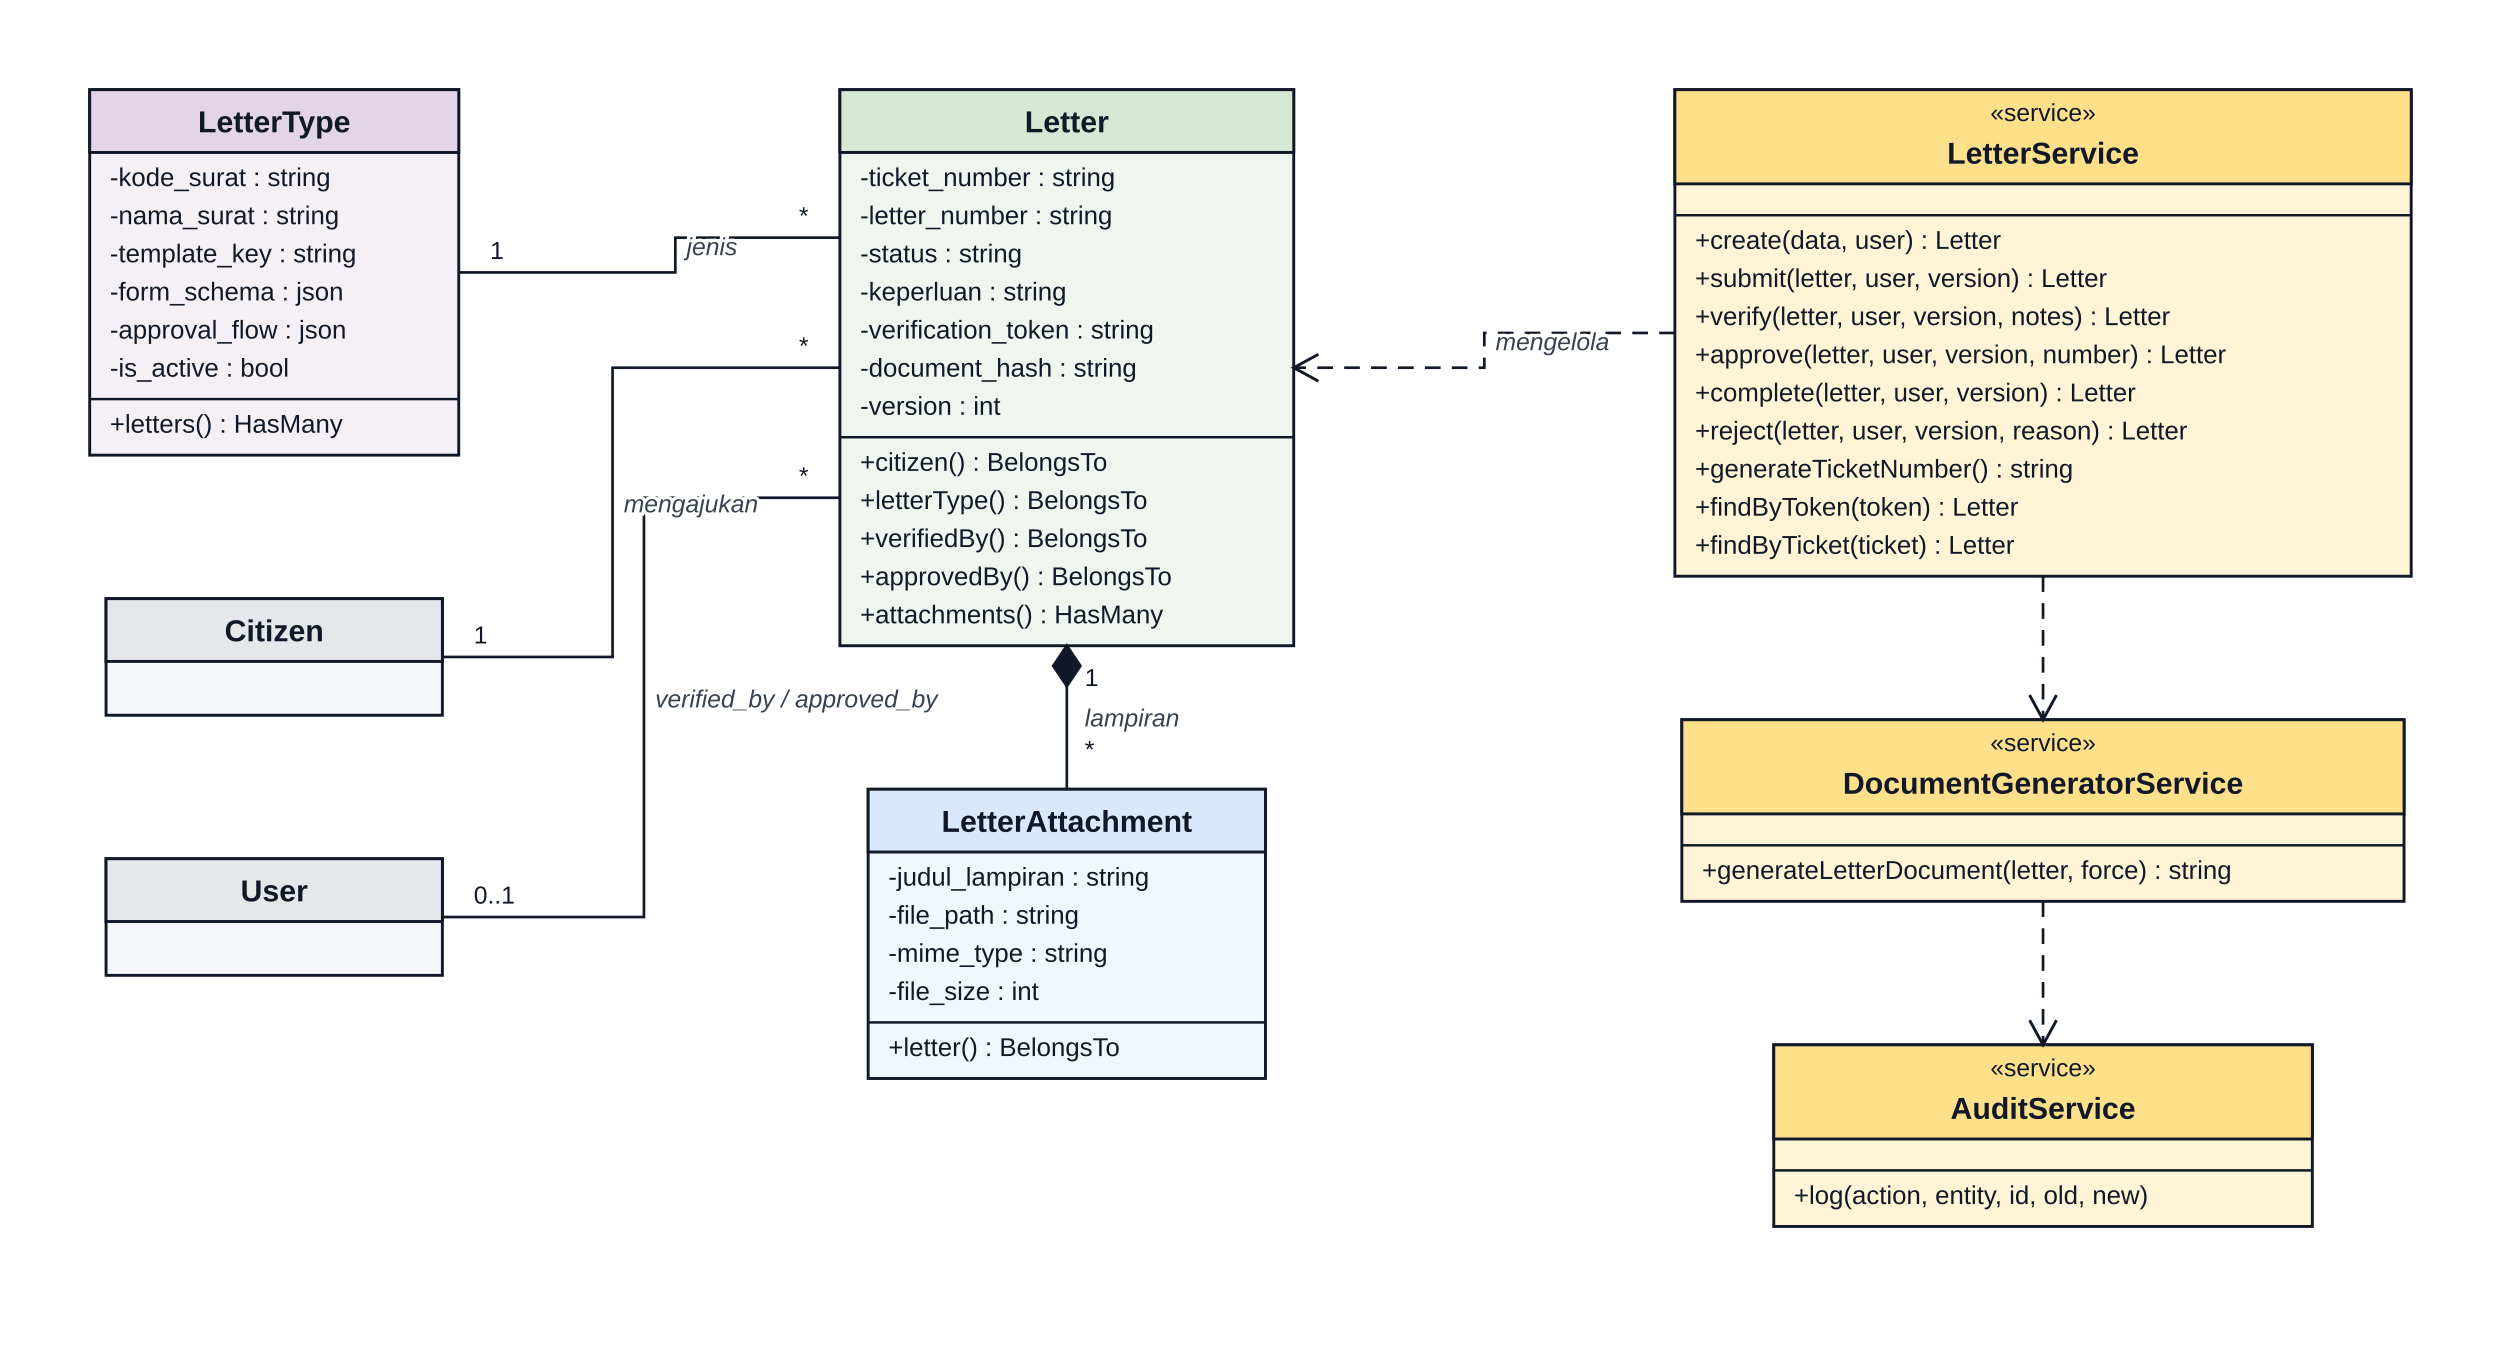
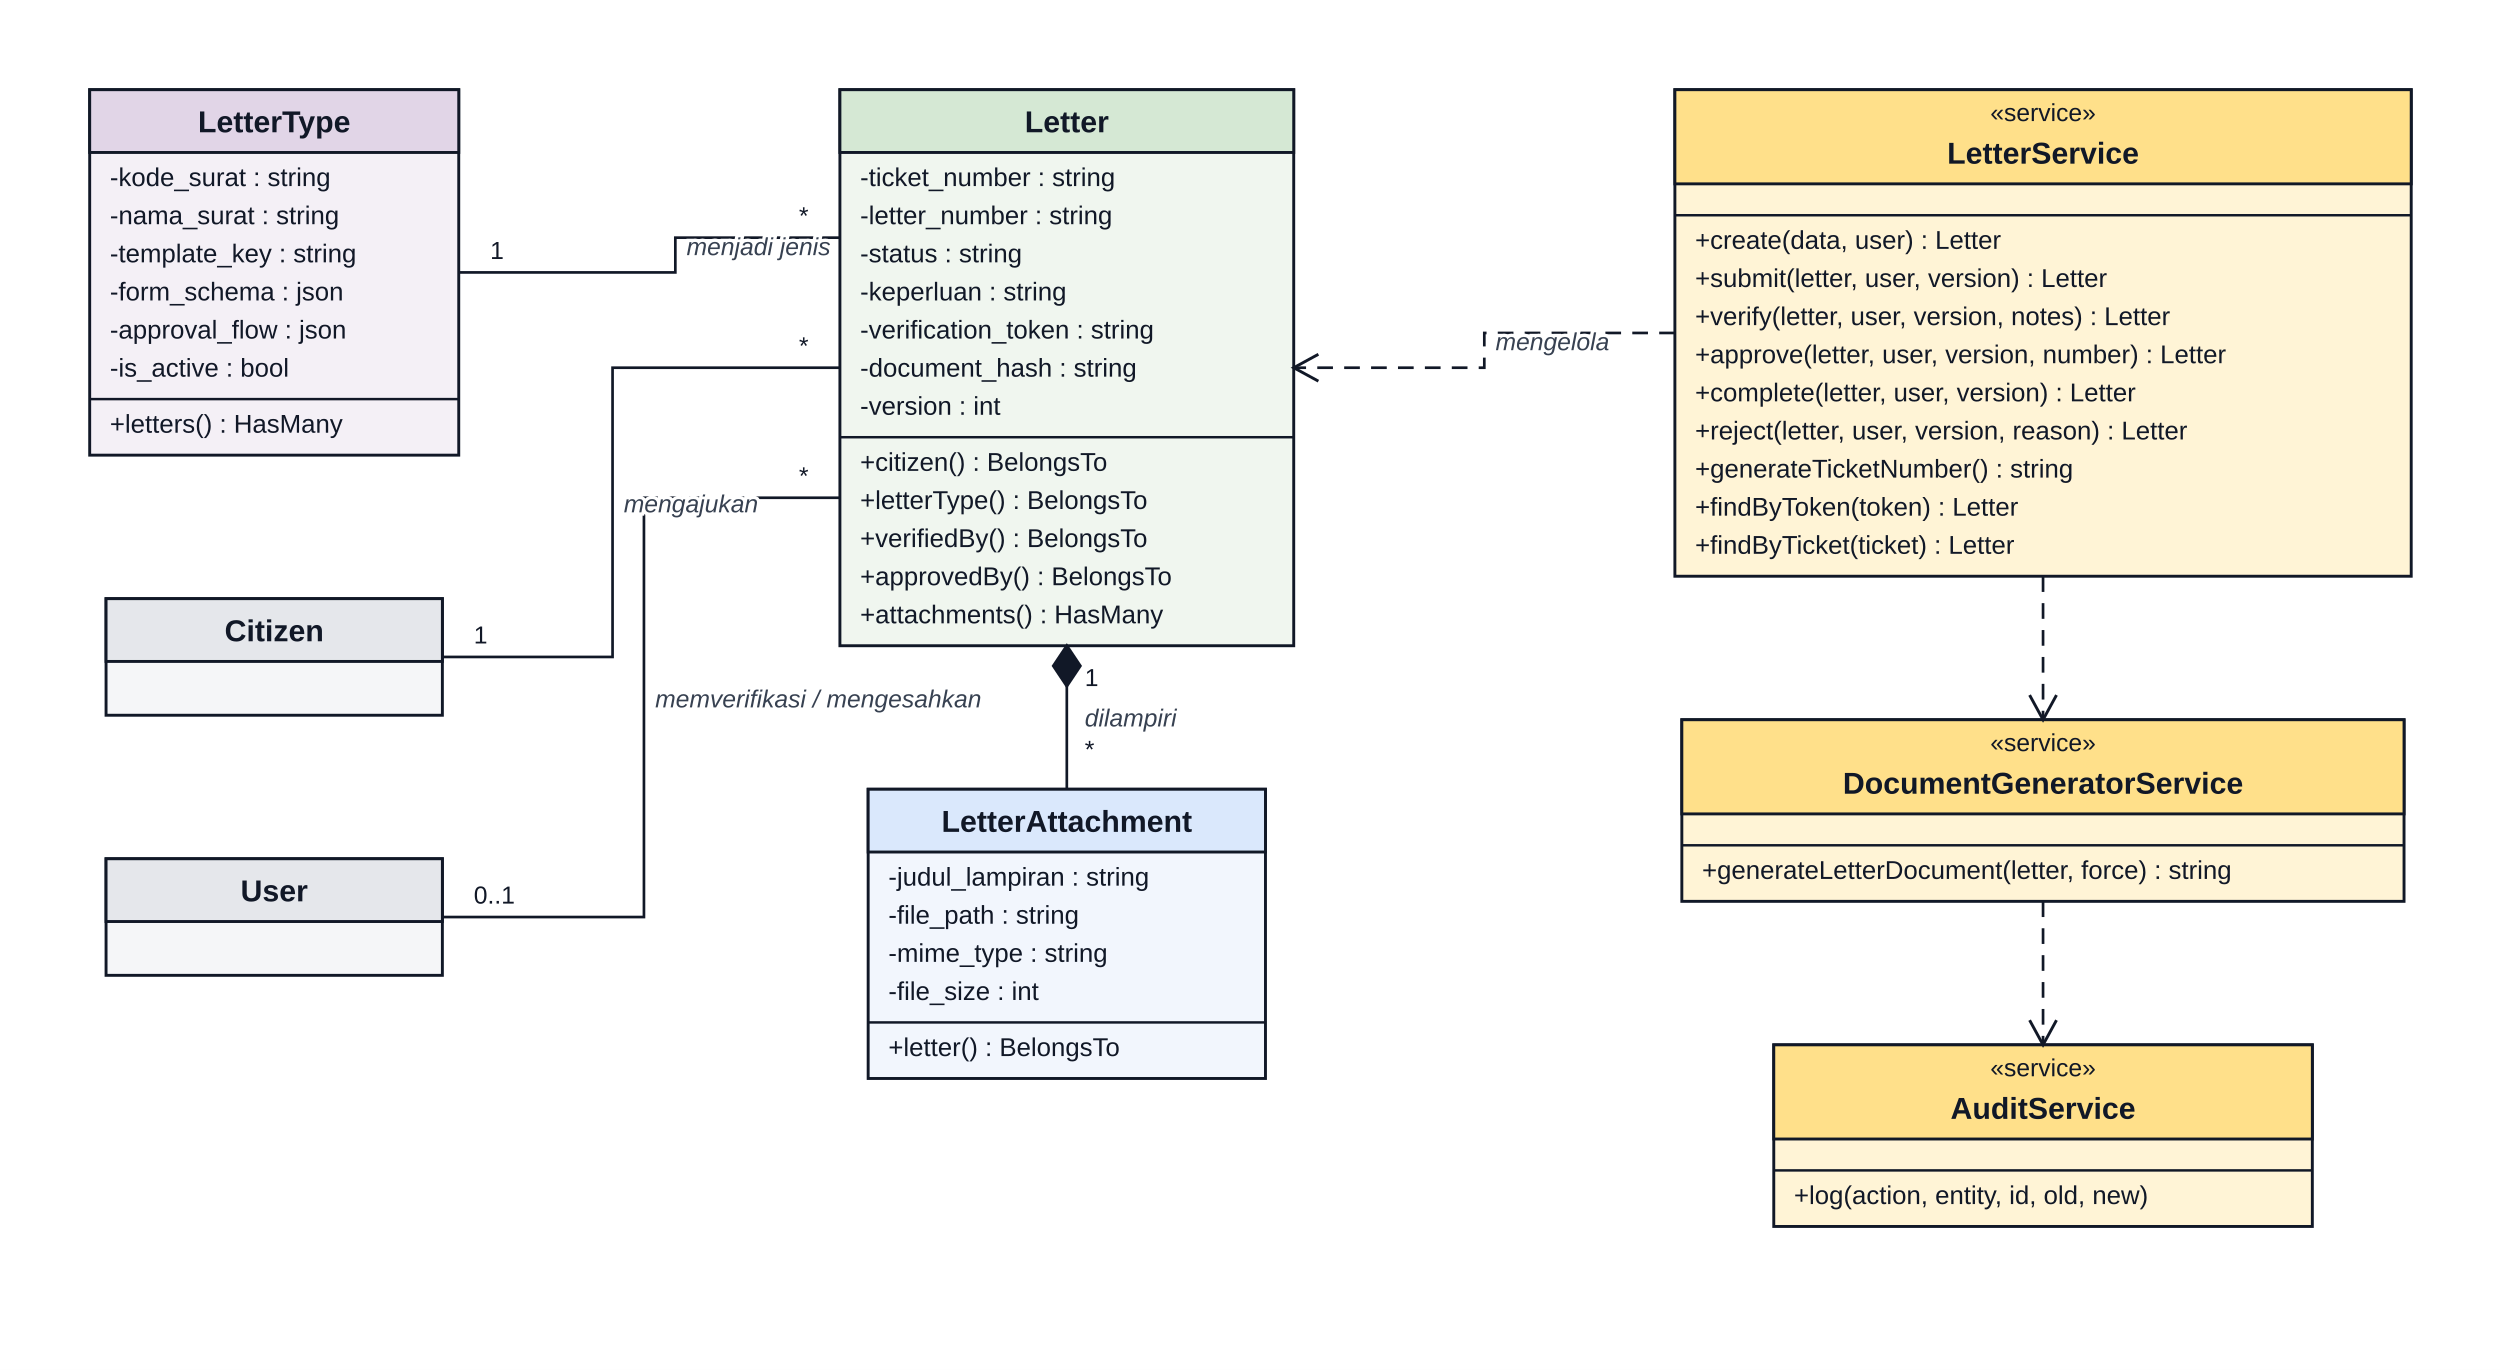
<svg xmlns="http://www.w3.org/2000/svg" viewBox="0 0 1115 611" width="1115" height="611" role="img">
  <rect width="1115" height="611" fill="#ffffff" />
  <path d="M204.6 121.5 H301.2 V106.0 H374.6" fill="none" stroke="#111827" stroke-width="1.2" />
  <path d="M197.3 293.0 H273.2 V164.0 H374.6" fill="none" stroke="#111827" stroke-width="1.2" />
  <path d="M197.3 409.0 H287.2 V222.0 H374.6" fill="none" stroke="#111827" stroke-width="1.2" />
  <path d="M475.8 288.0 V311.5 V352.0" fill="none" stroke="#111827" stroke-width="1.2" />
  <path d="M747.0 148.5 H662.0 V164.0 H577.0" fill="none" stroke="#111827" stroke-width="1.2" stroke-dasharray="7 5" />
  <path d="M911.2 257.0 V297.5 V321.0" fill="none" stroke="#111827" stroke-width="1.2" stroke-dasharray="7 5" />
  <path d="M911.2 402.0 V434.0 V466.0" fill="none" stroke="#111827" stroke-width="1.2" stroke-dasharray="7 5" />
  <rect x="40.0" y="40.0" width="164.6" height="163.0" fill="#f4f0f6" stroke="#111827" stroke-width="1.3" />
  <rect x="40.0" y="40.0" width="164.6" height="28" fill="#e1d5e7" stroke="#111827" stroke-width="1.3" />
  <text x="122.3" y="59" text-anchor="middle" font-size="13.5" font-weight="bold" fill="#111827" font-family="Arial, Helvetica, sans-serif">LetterType</text>
  <text x="49.0" y="83.0" font-size="11.5" fill="#111827" font-family="Arial, Helvetica, sans-serif">-kode_surat : string</text>
  <text x="49.0" y="100.0" font-size="11.5" fill="#111827" font-family="Arial, Helvetica, sans-serif">-nama_surat : string</text>
  <text x="49.0" y="117.0" font-size="11.5" fill="#111827" font-family="Arial, Helvetica, sans-serif">-template_key : string</text>
  <text x="49.0" y="134.0" font-size="11.5" fill="#111827" font-family="Arial, Helvetica, sans-serif">-form_schema : json</text>
  <text x="49.0" y="151.0" font-size="11.5" fill="#111827" font-family="Arial, Helvetica, sans-serif">-approval_flow : json</text>
  <text x="49.0" y="168.0" font-size="11.5" fill="#111827" font-family="Arial, Helvetica, sans-serif">-is_active : bool</text>
  <line x1="40.0" y1="178.0" x2="204.6" y2="178.0" stroke="#111827" stroke-width="1.1" />
  <text x="49.0" y="193.0" font-size="11.5" fill="#111827" font-family="Arial, Helvetica, sans-serif">+letters() : HasMany</text>
  <rect x="47.3" y="267.0" width="150.0" height="52.0" fill="#f5f6f8" stroke="#111827" stroke-width="1.3" />
  <rect x="47.3" y="267.0" width="150.0" height="28" fill="#e5e7eb" stroke="#111827" stroke-width="1.3" />
  <text x="122.3" y="286" text-anchor="middle" font-size="13.5" font-weight="bold" fill="#111827" font-family="Arial, Helvetica, sans-serif">Citizen</text>
  <rect x="47.3" y="383.0" width="150.0" height="52.0" fill="#f5f6f8" stroke="#111827" stroke-width="1.3" />
  <rect x="47.3" y="383.0" width="150.0" height="28" fill="#e5e7eb" stroke="#111827" stroke-width="1.3" />
  <text x="122.3" y="402" text-anchor="middle" font-size="13.5" font-weight="bold" fill="#111827" font-family="Arial, Helvetica, sans-serif">User</text>
  <rect x="374.6" y="40.0" width="202.4" height="248.0" fill="#f0f6ef" stroke="#111827" stroke-width="1.3" />
  <rect x="374.6" y="40.0" width="202.4" height="28" fill="#d5e8d4" stroke="#111827" stroke-width="1.3" />
  <text x="475.8" y="59" text-anchor="middle" font-size="13.5" font-weight="bold" fill="#111827" font-family="Arial, Helvetica, sans-serif">Letter</text>
  <text x="383.6" y="83.0" font-size="11.5" fill="#111827" font-family="Arial, Helvetica, sans-serif">-ticket_number : string</text>
  <text x="383.6" y="100.0" font-size="11.5" fill="#111827" font-family="Arial, Helvetica, sans-serif">-letter_number : string</text>
  <text x="383.6" y="117.0" font-size="11.5" fill="#111827" font-family="Arial, Helvetica, sans-serif">-status : string</text>
  <text x="383.6" y="134.0" font-size="11.5" fill="#111827" font-family="Arial, Helvetica, sans-serif">-keperluan : string</text>
  <text x="383.6" y="151.0" font-size="11.5" fill="#111827" font-family="Arial, Helvetica, sans-serif">-verification_token : string</text>
  <text x="383.6" y="168.0" font-size="11.5" fill="#111827" font-family="Arial, Helvetica, sans-serif">-document_hash : string</text>
  <text x="383.6" y="185.0" font-size="11.5" fill="#111827" font-family="Arial, Helvetica, sans-serif">-version : int</text>
  <line x1="374.6" y1="195.0" x2="577.0" y2="195.0" stroke="#111827" stroke-width="1.1" />
  <text x="383.6" y="210.0" font-size="11.5" fill="#111827" font-family="Arial, Helvetica, sans-serif">+citizen() : BelongsTo</text>
  <text x="383.6" y="227.0" font-size="11.5" fill="#111827" font-family="Arial, Helvetica, sans-serif">+letterType() : BelongsTo</text>
  <text x="383.6" y="244.0" font-size="11.5" fill="#111827" font-family="Arial, Helvetica, sans-serif">+verifiedBy() : BelongsTo</text>
  <text x="383.6" y="261.0" font-size="11.5" fill="#111827" font-family="Arial, Helvetica, sans-serif">+approvedBy() : BelongsTo</text>
  <text x="383.6" y="278.0" font-size="11.5" fill="#111827" font-family="Arial, Helvetica, sans-serif">+attachments() : HasMany</text>
  <rect x="387.2" y="352.0" width="177.2" height="129.0" fill="#f2f6fd" stroke="#111827" stroke-width="1.3" />
  <rect x="387.2" y="352.0" width="177.2" height="28" fill="#dae8fc" stroke="#111827" stroke-width="1.3" />
  <text x="475.8" y="371" text-anchor="middle" font-size="13.5" font-weight="bold" fill="#111827" font-family="Arial, Helvetica, sans-serif">LetterAttachment</text>
  <text x="396.2" y="395.0" font-size="11.5" fill="#111827" font-family="Arial, Helvetica, sans-serif">-judul_lampiran : string</text>
  <text x="396.2" y="412.0" font-size="11.5" fill="#111827" font-family="Arial, Helvetica, sans-serif">-file_path : string</text>
  <text x="396.2" y="429.0" font-size="11.5" fill="#111827" font-family="Arial, Helvetica, sans-serif">-mime_type : string</text>
  <text x="396.2" y="446.0" font-size="11.5" fill="#111827" font-family="Arial, Helvetica, sans-serif">-file_size : int</text>
  <line x1="387.2" y1="456.0" x2="564.4" y2="456.0" stroke="#111827" stroke-width="1.1" />
  <text x="396.2" y="471.0" font-size="11.5" fill="#111827" font-family="Arial, Helvetica, sans-serif">+letter() : BelongsTo</text>
  <rect x="747.0" y="40.0" width="328.4" height="217.0" fill="#fff4d6" stroke="#111827" stroke-width="1.3" />
  <rect x="747.0" y="40.0" width="328.4" height="42" fill="#ffe08a" stroke="#111827" stroke-width="1.3" />
  <text x="911.2" y="54" text-anchor="middle" font-size="11" fill="#111827" font-family="Arial, Helvetica, sans-serif">«service»</text>
  <text x="911.2" y="73" text-anchor="middle" font-size="13.5" font-weight="bold" fill="#111827" font-family="Arial, Helvetica, sans-serif">LetterService</text>
  <line x1="747.0" y1="96.0" x2="1075.4" y2="96.0" stroke="#111827" stroke-width="1.1" />
  <text x="756.0" y="111.0" font-size="11.5" fill="#111827" font-family="Arial, Helvetica, sans-serif">+create(data, user) : Letter</text>
  <text x="756.0" y="128.0" font-size="11.5" fill="#111827" font-family="Arial, Helvetica, sans-serif">+submit(letter, user, version) : Letter</text>
  <text x="756.0" y="145.0" font-size="11.5" fill="#111827" font-family="Arial, Helvetica, sans-serif">+verify(letter, user, version, notes) : Letter</text>
  <text x="756.0" y="162.0" font-size="11.5" fill="#111827" font-family="Arial, Helvetica, sans-serif">+approve(letter, user, version, number) : Letter</text>
  <text x="756.0" y="179.0" font-size="11.5" fill="#111827" font-family="Arial, Helvetica, sans-serif">+complete(letter, user, version) : Letter</text>
  <text x="756.0" y="196.0" font-size="11.5" fill="#111827" font-family="Arial, Helvetica, sans-serif">+reject(letter, user, version, reason) : Letter</text>
  <text x="756.0" y="213.0" font-size="11.5" fill="#111827" font-family="Arial, Helvetica, sans-serif">+generateTicketNumber() : string</text>
  <text x="756.0" y="230.0" font-size="11.5" fill="#111827" font-family="Arial, Helvetica, sans-serif">+findByToken(token) : Letter</text>
  <text x="756.0" y="247.0" font-size="11.5" fill="#111827" font-family="Arial, Helvetica, sans-serif">+findByTicket(ticket) : Letter</text>
  <rect x="750.1" y="321.0" width="322.1" height="81.0" fill="#fff4d6" stroke="#111827" stroke-width="1.3" />
  <rect x="750.1" y="321.0" width="322.1" height="42" fill="#ffe08a" stroke="#111827" stroke-width="1.3" />
  <text x="911.2" y="335" text-anchor="middle" font-size="11" fill="#111827" font-family="Arial, Helvetica, sans-serif">«service»</text>
  <text x="911.2" y="354" text-anchor="middle" font-size="13.5" font-weight="bold" fill="#111827" font-family="Arial, Helvetica, sans-serif">DocumentGeneratorService</text>
  <line x1="750.1" y1="377.0" x2="1072.2" y2="377.0" stroke="#111827" stroke-width="1.1" />
  <text x="759.1" y="392.0" font-size="11.5" fill="#111827" font-family="Arial, Helvetica, sans-serif">+generateLetterDocument(letter, force) : string</text>
  <rect x="791.1" y="466.0" width="240.2" height="81.0" fill="#fff4d6" stroke="#111827" stroke-width="1.3" />
  <rect x="791.1" y="466.0" width="240.2" height="42" fill="#ffe08a" stroke="#111827" stroke-width="1.3" />
  <text x="911.2" y="480" text-anchor="middle" font-size="11" fill="#111827" font-family="Arial, Helvetica, sans-serif">«service»</text>
  <text x="911.2" y="499" text-anchor="middle" font-size="13.5" font-weight="bold" fill="#111827" font-family="Arial, Helvetica, sans-serif">AuditService</text>
  <line x1="791.1" y1="522.0" x2="1031.3" y2="522.0" stroke="#111827" stroke-width="1.1" />
  <text x="800.1" y="537.0" font-size="11.5" fill="#111827" font-family="Arial, Helvetica, sans-serif">+log(action, entity, id, old, new)</text>
  <polygon points="475.8,288.0 481.8,297.0 475.8,306.0 469.8,297.0" fill="#111827" stroke="#111827" stroke-width="1.3" />
  <polyline points="588.0,158.0 577.0,164.0 588.0,170.0" fill="none" stroke="#111827" stroke-width="1.3" />
  <polyline points="905.2,310.0 911.2,321.0 917.2,310.0" fill="none" stroke="#111827" stroke-width="1.3" />
  <polyline points="905.2,455.0 911.2,466.0 917.2,455.0" fill="none" stroke="#111827" stroke-width="1.3" />
  <text x="218.6" y="115.5" text-anchor="start" font-size="11" fill="#111827" font-family="Arial, Helvetica, sans-serif" stroke="#fff" stroke-width="3" paint-order="stroke">1</text>
  <text x="360.6" y="100.0" text-anchor="end" font-size="11" fill="#111827" font-family="Arial, Helvetica, sans-serif" stroke="#fff" stroke-width="3" paint-order="stroke">*</text>
-   <text x="306.2" y="113.8" text-anchor="start" font-size="11" font-style="italic" fill="#374151" font-family="Arial, Helvetica, sans-serif" stroke="#fff" stroke-width="3" paint-order="stroke">jenis</text>
+   <text x="306.2" y="113.8" text-anchor="start" font-size="11" font-style="italic" fill="#374151" font-family="Arial, Helvetica, sans-serif" stroke="#fff" stroke-width="3" paint-order="stroke">menjadi jenis</text>
  <text x="211.3" y="287.0" text-anchor="start" font-size="11" fill="#111827" font-family="Arial, Helvetica, sans-serif" stroke="#fff" stroke-width="3" paint-order="stroke">1</text>
  <text x="360.6" y="158.0" text-anchor="end" font-size="11" fill="#111827" font-family="Arial, Helvetica, sans-serif" stroke="#fff" stroke-width="3" paint-order="stroke">*</text>
  <text x="278.2" y="228.5" text-anchor="start" font-size="11" font-style="italic" fill="#374151" font-family="Arial, Helvetica, sans-serif" stroke="#fff" stroke-width="3" paint-order="stroke">mengajukan</text>
  <text x="211.3" y="403.0" text-anchor="start" font-size="11" fill="#111827" font-family="Arial, Helvetica, sans-serif" stroke="#fff" stroke-width="3" paint-order="stroke">0..1</text>
  <text x="360.6" y="216.0" text-anchor="end" font-size="11" fill="#111827" font-family="Arial, Helvetica, sans-serif" stroke="#fff" stroke-width="3" paint-order="stroke">*</text>
-   <text x="292.2" y="315.5" text-anchor="start" font-size="11" font-style="italic" fill="#374151" font-family="Arial, Helvetica, sans-serif" stroke="#fff" stroke-width="3" paint-order="stroke">verified_by / approved_by</text>
+   <text x="292.2" y="315.5" text-anchor="start" font-size="11" font-style="italic" fill="#374151" font-family="Arial, Helvetica, sans-serif" stroke="#fff" stroke-width="3" paint-order="stroke">memverifikasi / mengesahkan</text>
  <text x="483.8" y="306.0" text-anchor="start" font-size="11" fill="#111827" font-family="Arial, Helvetica, sans-serif" stroke="#fff" stroke-width="3" paint-order="stroke">1</text>
  <text x="483.8" y="338.0" text-anchor="start" font-size="11" fill="#111827" font-family="Arial, Helvetica, sans-serif" stroke="#fff" stroke-width="3" paint-order="stroke">*</text>
-   <text x="483.8" y="324.0" text-anchor="start" font-size="11" font-style="italic" fill="#374151" font-family="Arial, Helvetica, sans-serif" stroke="#fff" stroke-width="3" paint-order="stroke">lampiran</text>
+   <text x="483.8" y="324.0" text-anchor="start" font-size="11" font-style="italic" fill="#374151" font-family="Arial, Helvetica, sans-serif" stroke="#fff" stroke-width="3" paint-order="stroke">dilampiri</text>
  <text x="667.0" y="156.2" text-anchor="start" font-size="11" font-style="italic" fill="#374151" font-family="Arial, Helvetica, sans-serif" stroke="#fff" stroke-width="3" paint-order="stroke">mengelola</text>
</svg>
